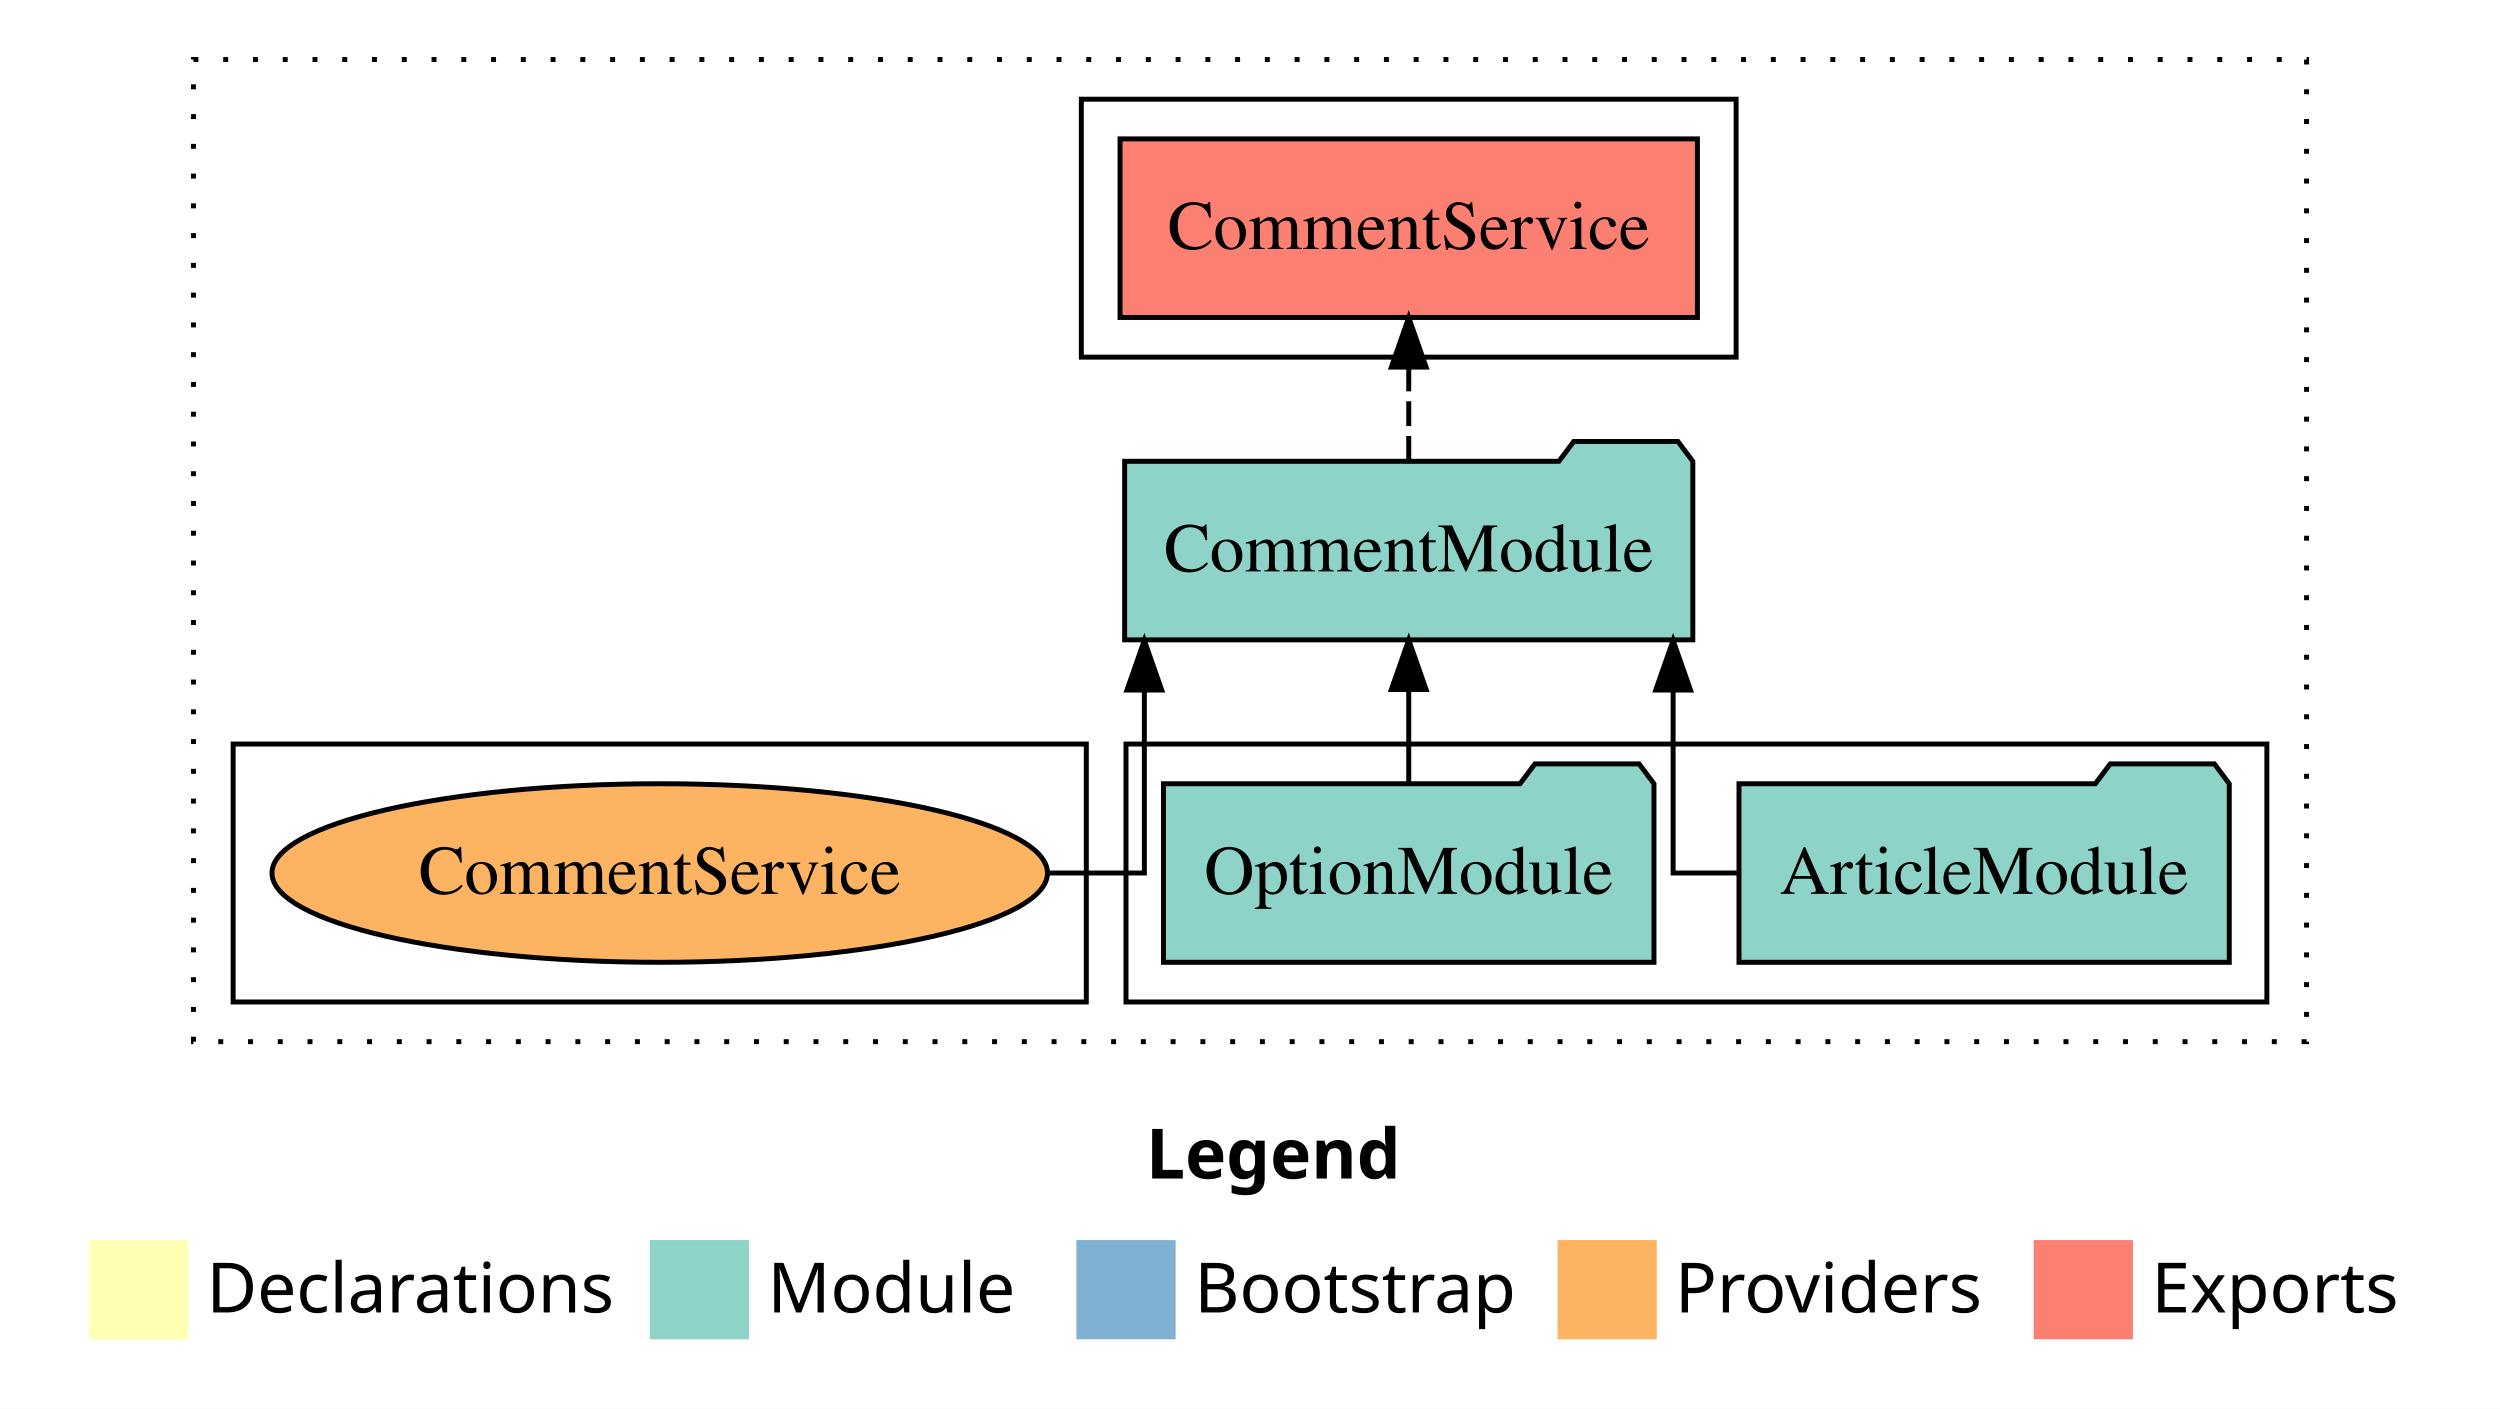
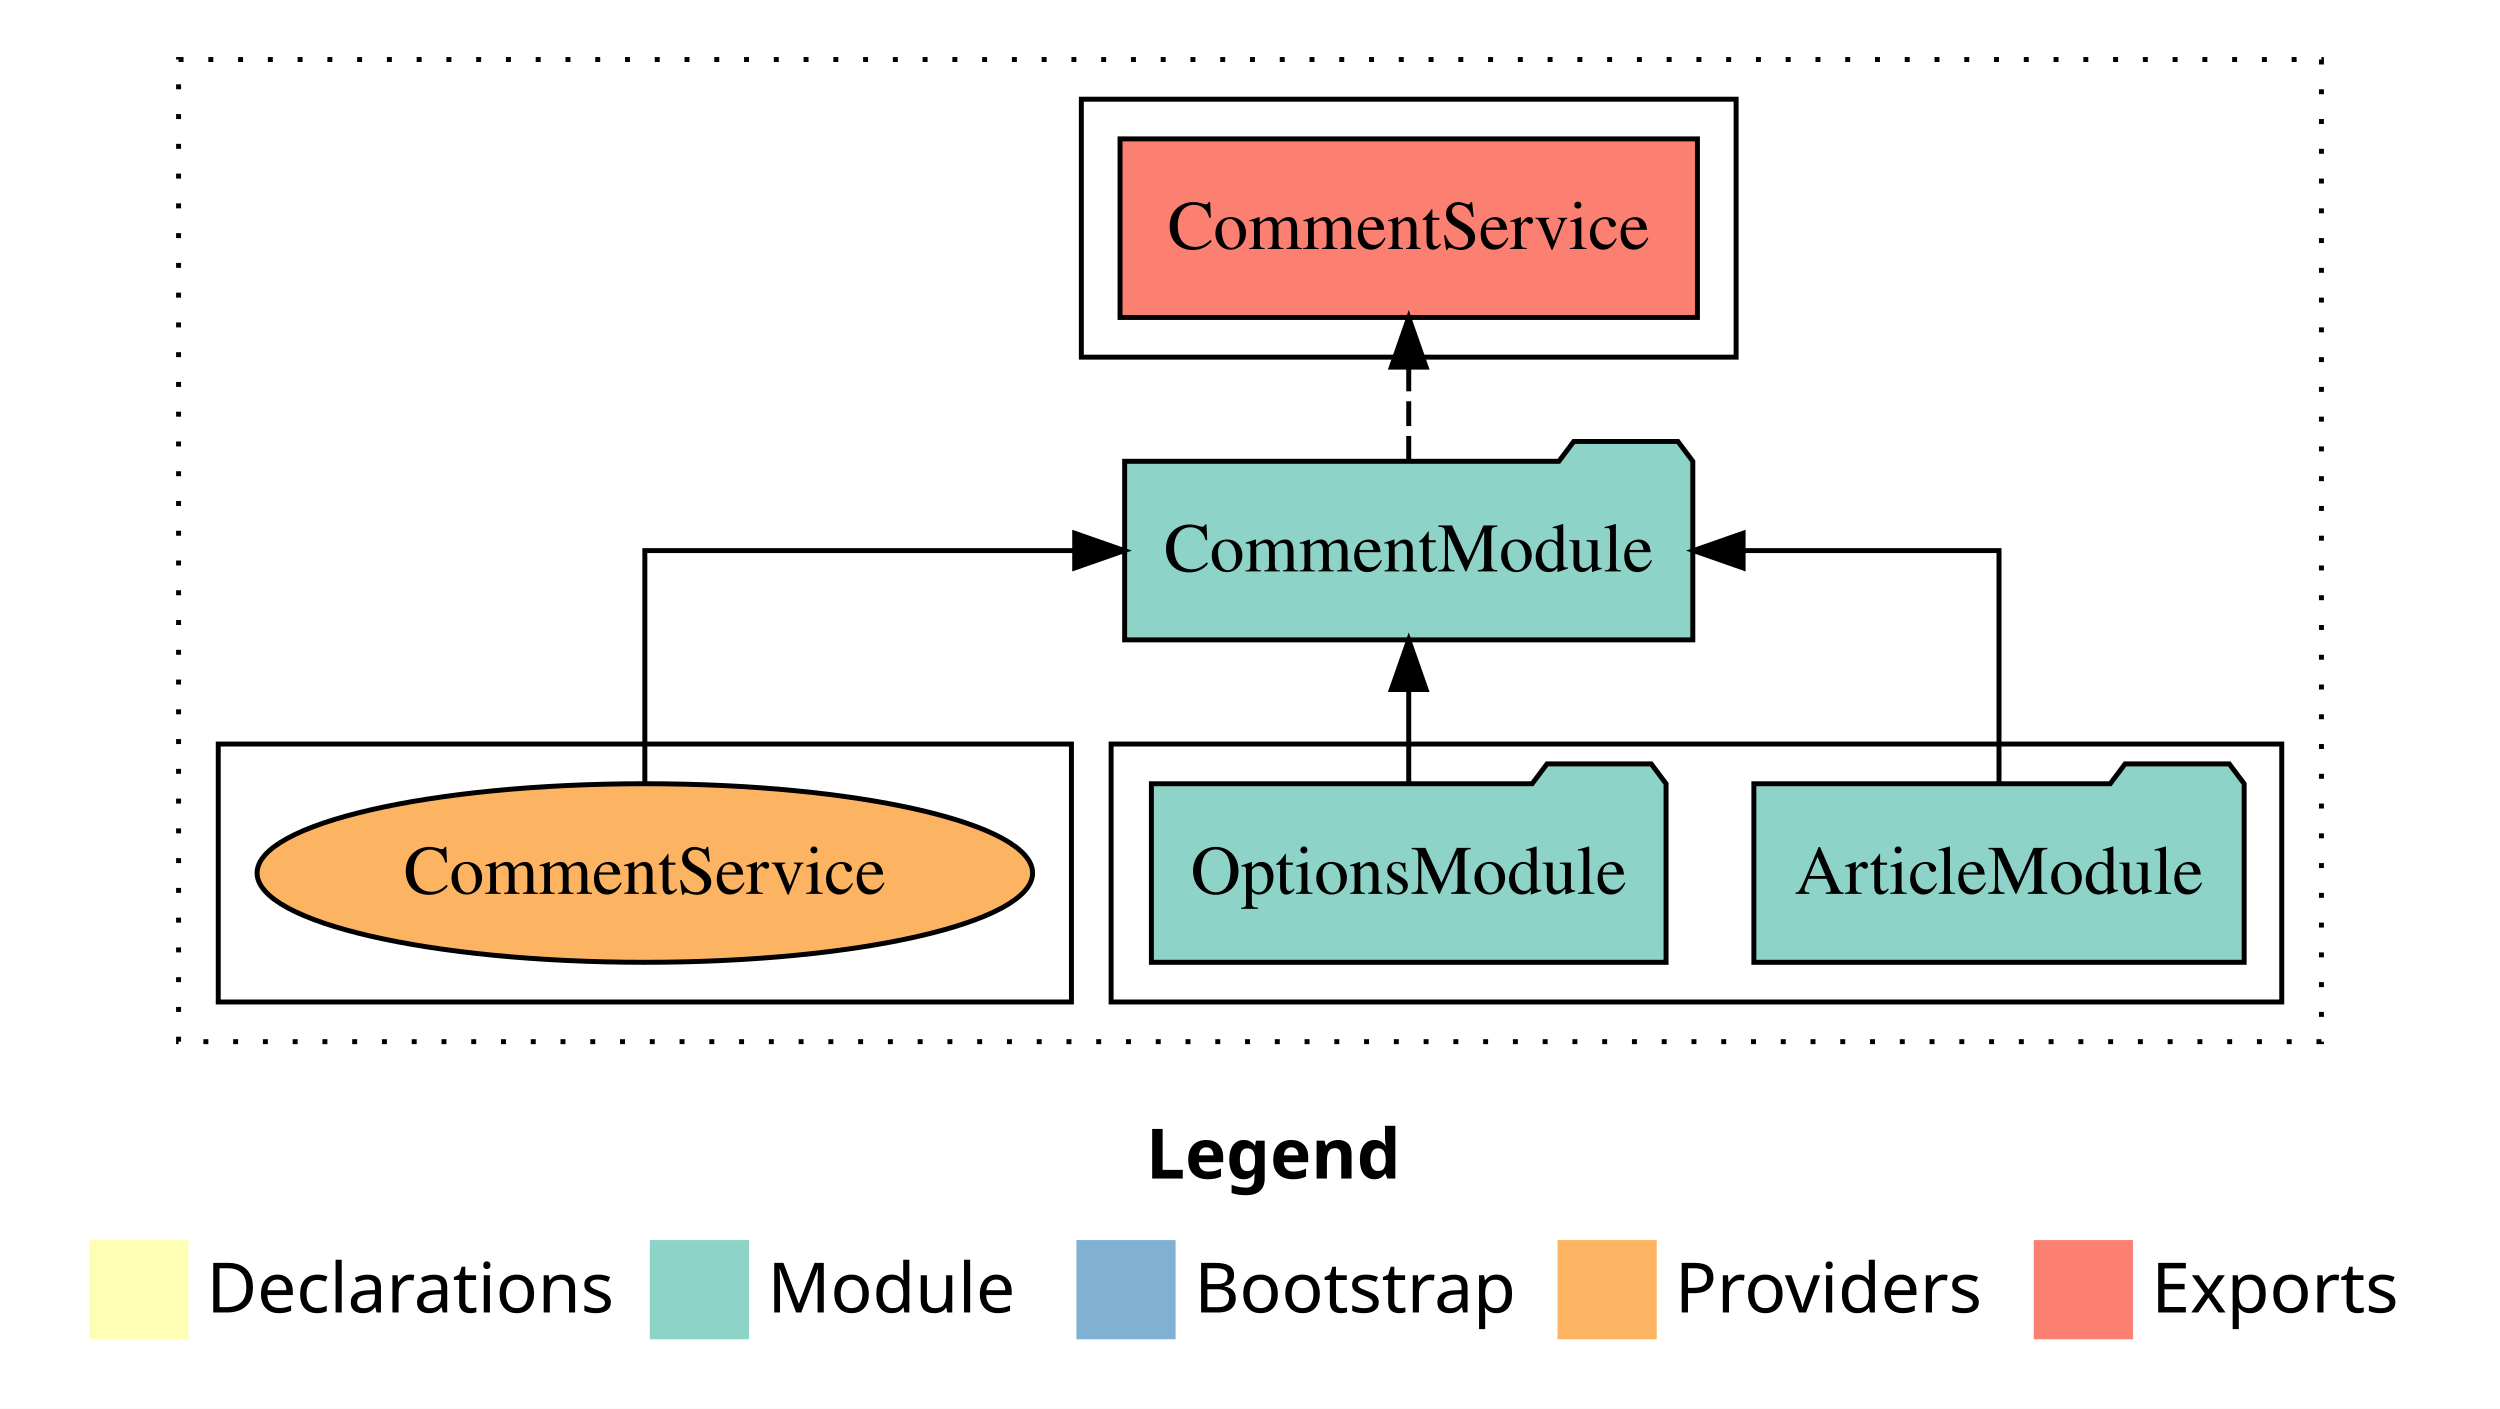
<svg xmlns="http://www.w3.org/2000/svg" width="504pt" height="284pt" viewBox="0.00 0.00 504.00 284.00">
  <g id="graph0" class="graph" transform="scale(1 1) rotate(0) translate(4 280)">
    <polygon fill="white" stroke="transparent" points="-4,4 -4,-280 500,-280 500,4 -4,4" />
    <text text-anchor="start" x="227.01" y="-42.4" font-family="Times-12" font-weight="bold" font-size="14.00">Legend</text>
    <polygon fill="#ffffb3" stroke="transparent" points="14,-10 14,-30 34,-30 34,-10 14,-10" />
    <text text-anchor="start" x="37.63" y="-15.4" font-family="Times-12" font-size="14.00">  Declarations</text>
    <polygon fill="#8dd3c7" stroke="transparent" points="127,-10 127,-30 147,-30 147,-10 127,-10" />
    <text text-anchor="start" x="150.73" y="-15.4" font-family="Times-12" font-size="14.00">  Module</text>
    <polygon fill="#80b1d3" stroke="transparent" points="213,-10 213,-30 233,-30 233,-10 213,-10" />
    <text text-anchor="start" x="236.78" y="-15.4" font-family="Times-12" font-size="14.00">  Bootstrap</text>
    <polygon fill="#fdb462" stroke="transparent" points="310,-10 310,-30 330,-30 330,-10 310,-10" />
    <text text-anchor="start" x="333.67" y="-15.4" font-family="Times-12" font-size="14.00">  Providers</text>
    <polygon fill="#fb8072" stroke="transparent" points="406,-10 406,-30 426,-30 426,-10 406,-10" />
    <text text-anchor="start" x="429.73" y="-15.4" font-family="Times-12" font-size="14.00">  Exports</text>
    <g id="clust1" class="cluster">
-       <polygon fill="none" stroke="black" stroke-dasharray="1,5" points="35,-70 35,-268 461,-268 461,-70 35,-70" />
+       <polygon fill="none" stroke="black" stroke-dasharray="1,5" points="32,-70 32,-268 464,-268 464,-70 32,-70" />
+     </g>
+     <g id="clust3" class="cluster">
+       <polygon fill="none" stroke="black" points="220,-78 220,-130 456,-130 456,-78 220,-78" />
    </g>
    <g id="clust4" class="cluster">
      <polygon fill="none" stroke="black" points="214,-208 214,-260 346,-260 346,-208 214,-208" />
    </g>
-     <g id="clust3" class="cluster">
-       <polygon fill="none" stroke="black" points="223,-78 223,-130 453,-130 453,-78 223,-78" />
-     </g>
    <g id="clust6" class="cluster">
-       <polygon fill="none" stroke="black" points="43,-78 43,-130 215,-130 215,-78 43,-78" />
+       <polygon fill="none" stroke="black" points="40,-78 40,-130 212,-130 212,-78 40,-78" />
    </g>
    <g id="node1" class="node">
-       <polygon fill="#8dd3c7" stroke="black" points="445.42,-122 442.42,-126 421.42,-126 418.42,-122 346.58,-122 346.58,-86 445.42,-86 445.42,-122" />
-       <text text-anchor="middle" x="396" y="-99.8" font-family="Times,serif" font-size="14.00">ArticleModule</text>
+       <polygon fill="#8dd3c7" stroke="black" points="448.42,-122 445.42,-126 424.42,-126 421.42,-122 349.58,-122 349.58,-86 448.42,-86 448.42,-122" />
+       <text text-anchor="middle" x="399" y="-99.8" font-family="Times,serif" font-size="14.00">ArticleModule</text>
    </g>
    <g id="node3" class="node">
      <polygon fill="#8dd3c7" stroke="black" points="337.27,-187 334.27,-191 313.27,-191 310.27,-187 222.73,-187 222.73,-151 337.27,-151 337.27,-187" />
      <text text-anchor="middle" x="280" y="-164.8" font-family="Times,serif" font-size="14.00">CommentModule</text>
    </g>
    <g id="edge1" class="edge">
-       <path fill="none" stroke="black" d="M346.6,-104C338.83,-104 333.3,-104 333.3,-104 333.3,-104 333.3,-140.89 333.3,-140.89" />
-       <polygon fill="black" stroke="black" points="329.8,-140.89 333.3,-150.89 336.8,-140.89 329.8,-140.89" />
+       <path fill="none" stroke="black" d="M399,-122.11C399,-141.34 399,-169 399,-169 399,-169 347.41,-169 347.41,-169" />
+       <polygon fill="black" stroke="black" points="347.41,-165.5 337.41,-169 347.41,-172.5 347.41,-165.5" />
    </g>
    <g id="node2" class="node">
-       <polygon fill="#8dd3c7" stroke="black" points="329.44,-122 326.44,-126 305.44,-126 302.44,-122 230.56,-122 230.56,-86 329.44,-86 329.44,-122" />
-       <text text-anchor="middle" x="280" y="-99.8" font-family="Times,serif" font-size="14.00">OptionModule</text>
+       <polygon fill="#8dd3c7" stroke="black" points="331.88,-122 328.88,-126 307.88,-126 304.88,-122 228.12,-122 228.12,-86 331.88,-86 331.88,-122" />
+       <text text-anchor="middle" x="280" y="-99.8" font-family="Times,serif" font-size="14.00">OptionsModule</text>
    </g>
    <g id="edge2" class="edge">
      <path fill="none" stroke="black" d="M280,-122.11C280,-122.11 280,-140.99 280,-140.99" />
      <polygon fill="black" stroke="black" points="276.5,-140.99 280,-150.99 283.5,-140.99 276.5,-140.99" />
    </g>
    <g id="node4" class="node">
      <polygon fill="#fb8072" stroke="black" points="338.2,-252 221.8,-252 221.8,-216 338.2,-216 338.2,-252" />
      <text text-anchor="middle" x="280" y="-229.8" font-family="Times,serif" font-size="14.00">CommentService </text>
    </g>
    <g id="edge3" class="edge">
      <path fill="none" stroke="black" stroke-dasharray="5,2" d="M280,-187.11C280,-187.11 280,-205.99 280,-205.99" />
      <polygon fill="black" stroke="black" points="276.5,-205.99 280,-215.99 283.5,-205.99 276.5,-205.99" />
    </g>
    <g id="node5" class="node">
-       <ellipse fill="#fdb462" stroke="black" cx="129" cy="-104" rx="78.17" ry="18" />
-       <text text-anchor="middle" x="129" y="-99.8" font-family="Times,serif" font-size="14.00">CommentService</text>
+       <ellipse fill="#fdb462" stroke="black" cx="126" cy="-104" rx="78.17" ry="18" />
+       <text text-anchor="middle" x="126" y="-99.8" font-family="Times,serif" font-size="14.00">CommentService</text>
    </g>
    <g id="edge4" class="edge">
-       <path fill="none" stroke="black" d="M207.4,-104C218.75,-104 226.7,-104 226.7,-104 226.7,-104 226.7,-140.89 226.7,-140.89" />
-       <polygon fill="black" stroke="black" points="223.2,-140.89 226.7,-150.89 230.2,-140.89 223.2,-140.89" />
+       <path fill="none" stroke="black" d="M126,-122.11C126,-141.34 126,-169 126,-169 126,-169 212.66,-169 212.66,-169" />
+       <polygon fill="black" stroke="black" points="212.66,-172.5 222.66,-169 212.66,-165.5 212.66,-172.5" />
    </g>
  </g>
</svg>
